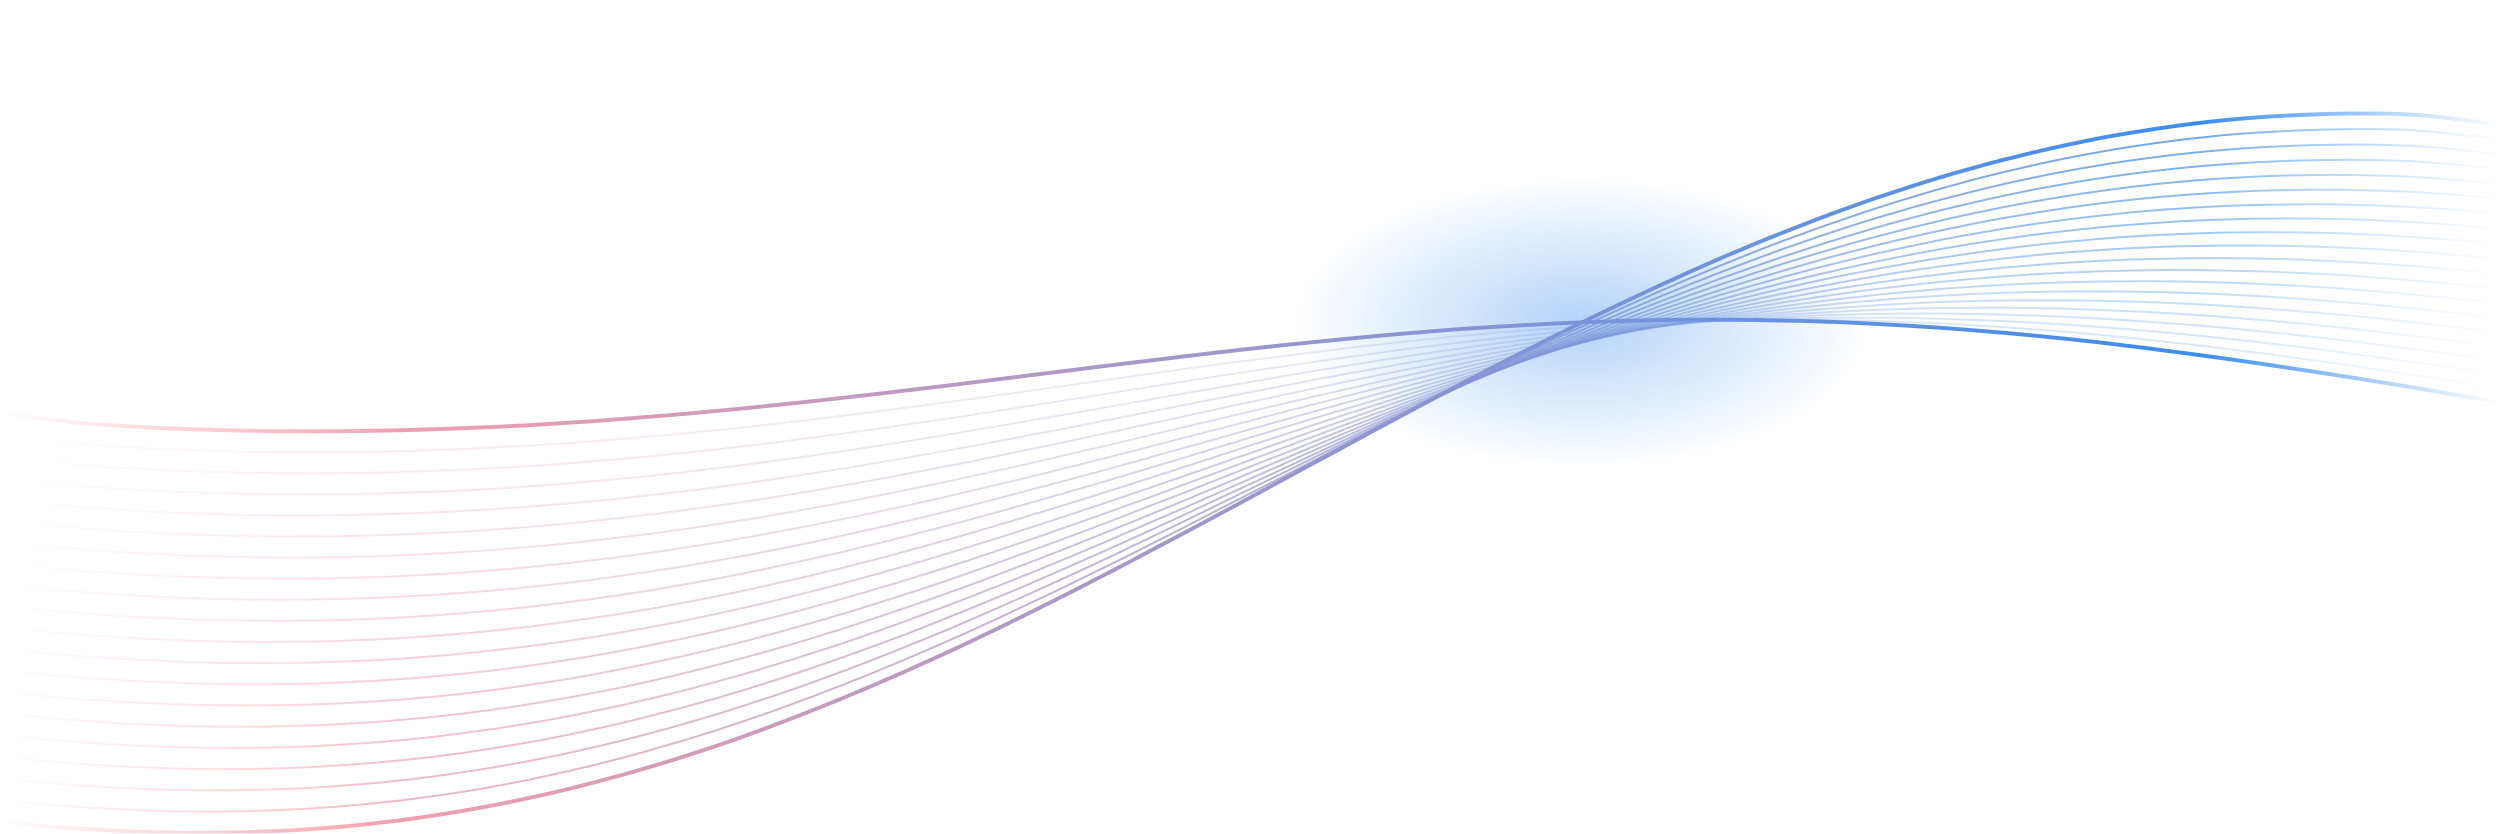
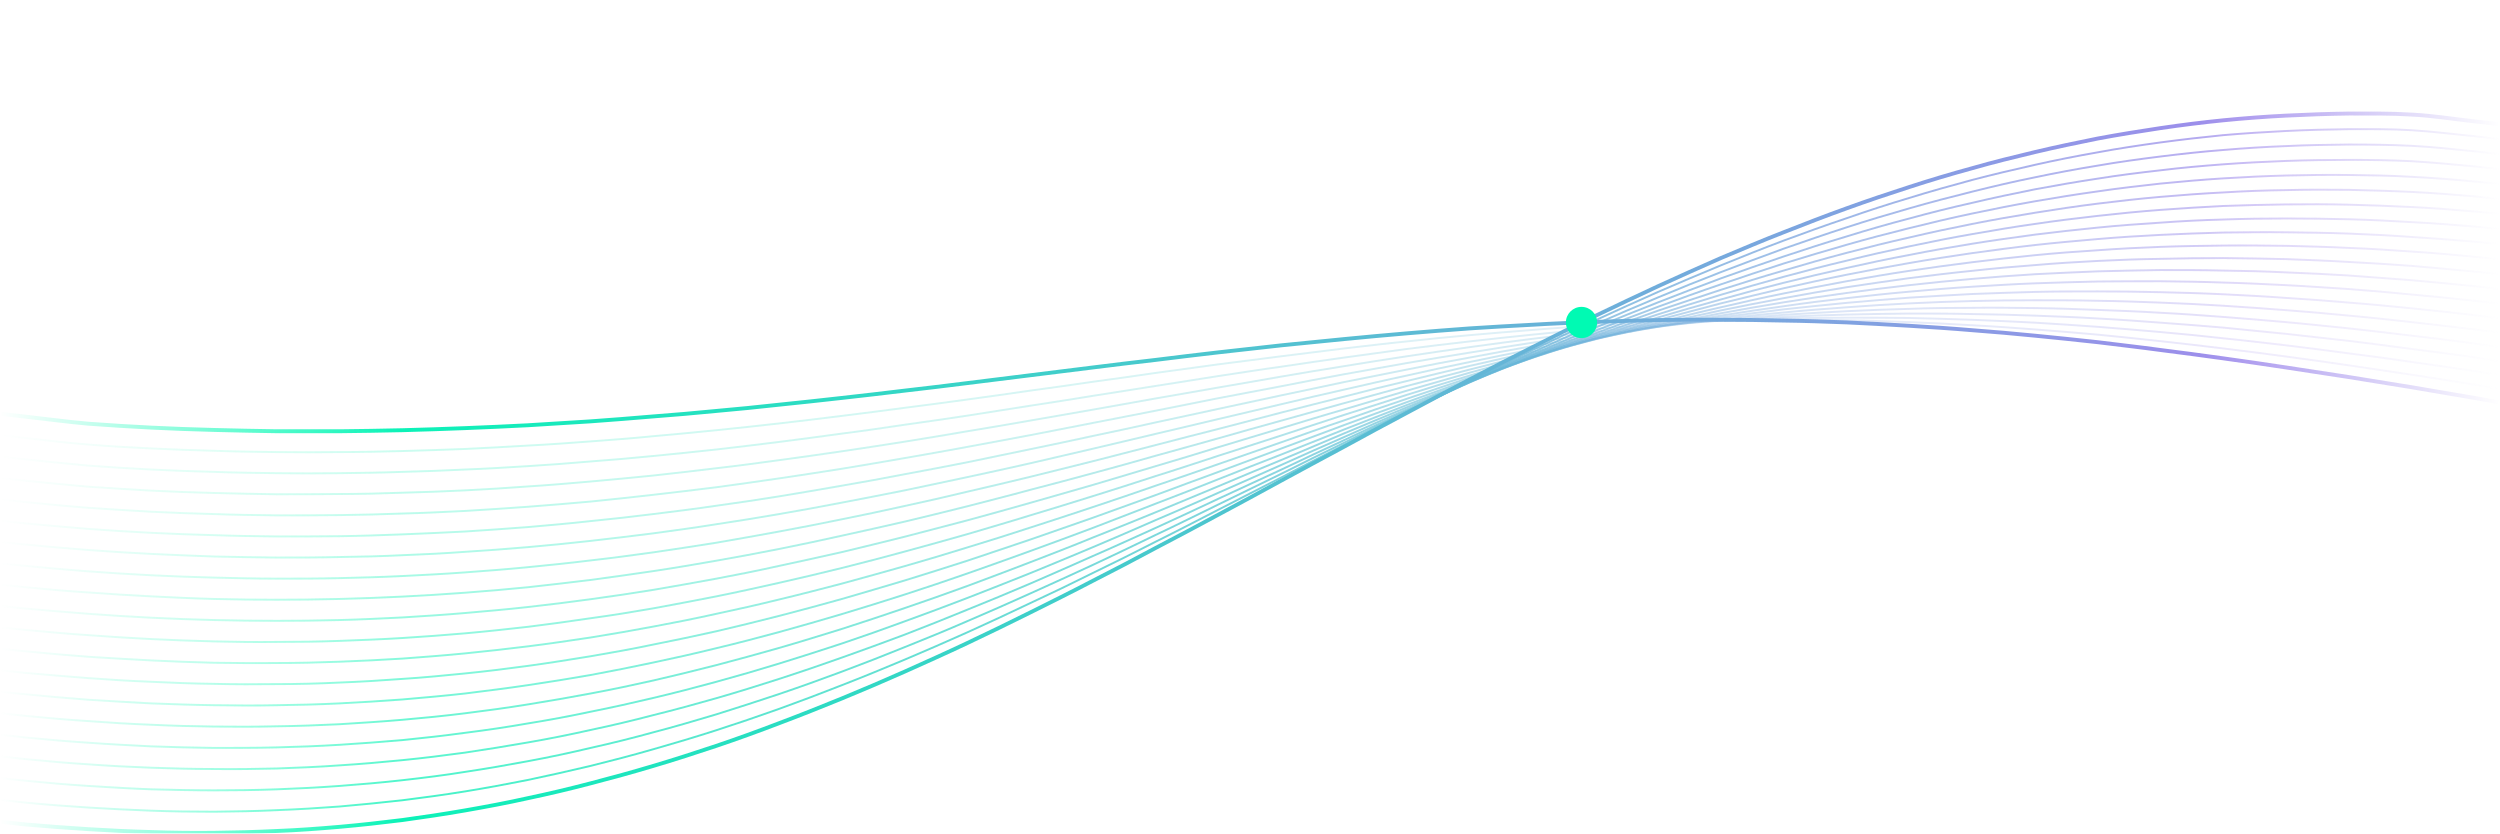
<svg xmlns="http://www.w3.org/2000/svg" width="960" height="320" viewBox="0 0 960 320" fill="none" aria-hidden="true">
  <defs>
    <linearGradient id="oa-signal-ribbon-stroke" x1="0" x2="960" y1="0" y2="0" gradientUnits="userSpaceOnUse">
-       <stop offset="0.1" stop-color="#ffa0aa" />
-       <stop offset="0.9" stop-color="#378df0" />
+       <stop offset="0.1" stop-color="#00fab3" />
+       <stop offset="0.9" stop-color="#a08cec" />
    </linearGradient>
    <linearGradient id="oa-signal-ribbon-fade" x1="0" x2="960" y1="0" y2="0" gradientUnits="userSpaceOnUse">
      <stop offset="0" stop-color="#fff" stop-opacity="0" />
      <stop offset="0.16" stop-color="#fff" />
      <stop offset="0.88" stop-color="#fff" />
      <stop offset="1" stop-color="#fff" stop-opacity="0" />
    </linearGradient>
    <mask id="oa-signal-ribbon-mask">
      <rect width="960" height="320" fill="url(#oa-signal-ribbon-fade)" />
    </mask>
-     <radialGradient id="oa-signal-ribbon-glow">
-       <stop offset="0" stop-color="#378df0" stop-opacity="0.385" />
-       <stop offset="1" stop-color="#378df0" stop-opacity="0" />
-     </radialGradient>
  </defs>
-   <ellipse cx="607.301" cy="123.836" rx="110" ry="56" fill="url(#oa-signal-ribbon-glow)" />
  <g mask="url(#oa-signal-ribbon-mask)" stroke="url(#oa-signal-ribbon-stroke)" stroke-linecap="round">
    <path d="M-38.4 154.8C-34.4 155.2 -22.3 156.4 -14.3 157.3C-6.3 158.2 1.8 159.1 9.8 160C17.9 160.9 25.9 162 33.9 162.7C42 163.3 50 163.8 58 164.2C66.1 164.6 74.1 164.9 82.2 165.1C90.2 165.3 98.2 165.5 106.3 165.6C114.3 165.6 122.3 165.6 130.4 165.6C138.4 165.5 146.5 165.4 154.5 165.2C162.5 165 170.6 164.7 178.6 164.4C186.6 164.1 194.7 163.7 202.7 163.3C210.8 162.8 218.8 162.3 226.8 161.8C234.9 161.2 242.9 160.6 250.9 159.9C259 159.3 267 158.6 275.1 157.8C283.1 157.1 291.1 156.3 299.2 155.4C307.2 154.6 315.2 153.7 323.3 152.8C331.3 151.9 339.3 151 347.4 150C355.4 149.1 363.5 148.1 371.5 147.1C379.5 146.1 387.6 145.1 395.6 144.1C403.6 143.1 411.7 142.1 419.7 141.1C427.8 140.1 435.8 139.1 443.8 138.2C451.9 137.2 459.9 136.2 467.9 135.3C476 134.4 484 133.5 492.1 132.6C500.1 131.8 508.1 131 516.2 130.2C524.2 129.4 532.2 128.7 540.3 128C548.3 127.3 556.4 126.7 564.4 126.1C572.4 125.6 580.5 125.1 588.5 124.7C596.5 124.2 604.6 123.9 612.6 123.6C620.7 123.3 628.7 123.1 636.7 122.9C644.8 122.8 652.8 122.7 660.8 122.8C668.9 122.8 676.9 122.9 684.9 123.1C693 123.2 701 123.5 709.1 123.8C717.1 124.2 725.1 124.6 733.2 125.1C741.2 125.6 749.2 126.1 757.3 126.8C765.3 127.4 773.4 128.1 781.4 128.9C789.4 129.7 797.5 130.5 805.5 131.4C813.5 132.4 821.6 133.3 829.6 134.4C837.7 135.4 845.7 136.5 853.7 137.6C861.8 138.7 869.8 139.9 877.8 141.1C885.9 142.3 893.9 143.6 902 144.8C910 146.1 918 147.4 926.1 148.7C934.1 150.1 942.1 151.4 950.2 152.8C958.2 154.2 966.3 155.8 974.3 157.1C982.3 158.5 994.4 160.3 998.4 161" stroke-width="1.5" stroke-opacity="1" />
    <path d="M-38.4 163C-34.4 163.4 -22.3 164.7 -14.3 165.5C-6.3 166.4 1.8 167.3 9.8 168.2C17.9 169.1 25.9 170.1 33.9 170.7C42 171.4 50 171.8 58 172.2C66.1 172.6 74.1 172.9 82.2 173.1C90.2 173.4 98.2 173.5 106.3 173.6C114.3 173.7 122.3 173.7 130.4 173.6C138.4 173.6 146.5 173.4 154.5 173.2C162.5 173 170.6 172.7 178.6 172.4C186.6 172 194.7 171.6 202.7 171.1C210.8 170.7 218.8 170.1 226.8 169.5C234.9 168.9 242.9 168.3 250.9 167.5C259 166.8 267 166 275.1 165.2C283.1 164.4 291.1 163.5 299.2 162.6C307.2 161.7 315.2 160.7 323.3 159.7C331.3 158.7 339.3 157.7 347.4 156.6C355.4 155.6 363.5 154.5 371.5 153.4C379.5 152.3 387.6 151.2 395.6 150C403.6 148.9 411.7 147.8 419.7 146.6C427.8 145.5 435.8 144.4 443.8 143.2C451.9 142.1 459.9 141 467.9 139.9C476 138.9 484 137.8 492.1 136.8C500.1 135.8 508.1 134.8 516.2 133.8C524.2 132.9 532.2 131.9 540.3 131.1C548.3 130.2 556.4 129.4 564.4 128.7C572.4 128 580.5 127.3 588.5 126.7C596.5 126 604.6 125.5 612.6 125C620.7 124.5 628.7 124.1 636.7 123.8C644.8 123.5 652.8 123.2 660.8 123C668.9 122.9 676.9 122.8 684.9 122.8C693 122.8 701 122.8 709.1 123C717.1 123.1 725.1 123.4 733.2 123.7C741.2 124 749.2 124.4 757.3 124.9C765.3 125.3 773.4 125.9 781.4 126.5C789.4 127.1 797.5 127.8 805.5 128.5C813.5 129.3 821.6 130.1 829.6 131C837.7 131.9 845.7 132.8 853.7 133.8C861.8 134.8 869.8 135.8 877.8 136.9C885.9 138 893.9 139.1 902 140.3C910 141.5 918 142.7 926.1 143.9C934.1 145.1 942.1 146.4 950.2 147.7C958.2 149 966.3 150.5 974.3 151.8C982.3 153 994.4 154.7 998.4 155.2" stroke-width="0.75" stroke-opacity="0.213" />
    <path d="M-38.4 171.2C-34.4 171.7 -22.3 172.9 -14.3 173.7C-6.3 174.6 1.8 175.6 9.8 176.4C17.9 177.2 25.9 178.1 33.9 178.8C42 179.4 50 179.9 58 180.3C66.1 180.7 74.1 181 82.2 181.2C90.2 181.5 98.2 181.6 106.3 181.7C114.3 181.8 122.3 181.8 130.4 181.7C138.4 181.6 146.5 181.5 154.5 181.2C162.5 181 170.6 180.7 178.6 180.3C186.6 180 194.7 179.5 202.7 179C210.8 178.5 218.8 177.9 226.8 177.2C234.9 176.6 242.9 175.9 250.9 175.1C259 174.3 267 173.5 275.1 172.6C283.1 171.7 291.1 170.7 299.2 169.7C307.2 168.7 315.2 167.6 323.3 166.5C331.3 165.5 339.3 164.3 347.4 163.1C355.4 162 363.5 160.8 371.5 159.6C379.5 158.3 387.6 157.1 395.6 155.8C403.6 154.6 411.7 153.3 419.7 152C427.8 150.7 435.8 149.5 443.8 148.2C451.9 146.9 459.9 145.7 467.9 144.4C476 143.2 484 141.9 492.1 140.8C500.1 139.6 508.1 138.4 516.2 137.3C524.2 136.2 532.2 135.1 540.3 134C548.3 133 556.4 132 564.4 131.1C572.4 130.2 580.5 129.3 588.5 128.5C596.5 127.7 604.6 126.9 612.6 126.3C620.7 125.6 628.7 125 636.7 124.5C644.8 124 652.8 123.5 660.8 123.2C668.9 122.8 676.9 122.5 684.9 122.3C693 122.1 701 122 709.1 122C717.1 122 725.1 122 733.2 122.1C741.2 122.3 749.2 122.5 757.3 122.8C765.3 123.1 773.4 123.5 781.4 123.9C789.4 124.4 797.5 124.9 805.5 125.5C813.5 126.1 821.6 126.8 829.6 127.5C837.7 128.2 845.7 129 853.7 129.9C861.8 130.7 869.8 131.7 877.8 132.6C885.9 133.6 893.9 134.6 902 135.7C910 136.7 918 137.8 926.1 139C934.1 140.1 942.1 141.3 950.2 142.5C958.2 143.7 966.3 145.2 974.3 146.3C982.3 147.5 994.4 149 998.4 149.5" stroke-width="0.75" stroke-opacity="0.232" />
    <path d="M-38.4 179.5C-34.4 179.9 -22.3 181.1 -14.3 181.9C-6.3 182.8 1.8 183.8 9.8 184.6C17.9 185.4 25.9 186.2 33.9 186.9C42 187.5 50 187.9 58 188.4C66.1 188.8 74.1 189.1 82.2 189.3C90.2 189.5 98.2 189.7 106.3 189.8C114.3 189.8 122.3 189.8 130.4 189.7C138.4 189.7 146.5 189.5 154.5 189.2C162.5 189 170.6 188.7 178.6 188.3C186.6 187.9 194.7 187.4 202.7 186.8C210.8 186.3 218.8 185.6 226.8 184.9C234.9 184.2 242.9 183.4 250.9 182.6C259 181.7 267 180.8 275.1 179.8C283.1 178.9 291.1 177.8 299.2 176.7C307.2 175.6 315.2 174.5 323.3 173.3C331.3 172.1 339.3 170.9 347.4 169.6C355.4 168.3 363.5 167 371.5 165.6C379.5 164.3 387.6 162.9 395.6 161.5C403.6 160.1 411.7 158.7 419.7 157.3C427.8 155.9 435.8 154.4 443.8 153C451.9 151.6 459.9 150.2 467.9 148.8C476 147.4 484 146 492.1 144.6C500.1 143.2 508.1 141.9 516.2 140.6C524.2 139.3 532.2 138 540.3 136.8C548.3 135.6 556.4 134.4 564.4 133.3C572.4 132.2 580.5 131.1 588.5 130.1C596.5 129.1 604.6 128.2 612.6 127.4C620.7 126.5 628.7 125.7 636.7 125C644.8 124.3 652.8 123.7 660.8 123.1C668.9 122.6 676.9 122.1 684.9 121.7C693 121.3 701 121 709.1 120.8C717.1 120.6 725.1 120.5 733.2 120.4C741.2 120.4 749.2 120.4 757.3 120.6C765.3 120.7 773.4 120.9 781.4 121.2C789.4 121.5 797.5 121.8 805.5 122.3C813.5 122.7 821.6 123.3 829.6 123.9C837.7 124.5 845.7 125.1 853.7 125.8C861.8 126.6 869.8 127.4 877.8 128.2C885.9 129.1 893.9 130 902 130.9C910 131.9 918 132.9 926.1 134C934.1 135 942.1 136.1 950.2 137.2C958.2 138.4 966.3 139.8 974.3 140.9C982.3 141.9 994.4 143.3 998.4 143.7" stroke-width="0.75" stroke-opacity="0.254" />
    <path d="M-38.4 187.7C-34.4 188.1 -22.3 189.3 -14.3 190.1C-6.3 191 1.8 192 9.8 192.8C17.9 193.6 25.9 194.4 33.9 195C42 195.6 50 196 58 196.5C66.1 196.9 74.1 197.2 82.2 197.4C90.2 197.7 98.2 197.8 106.3 197.9C114.3 197.9 122.3 197.9 130.4 197.8C138.4 197.7 146.5 197.5 154.5 197.2C162.5 197 170.6 196.6 178.6 196.2C186.6 195.7 194.7 195.2 202.7 194.6C210.8 194 218.8 193.3 226.8 192.6C234.9 191.8 242.9 190.9 250.9 190C259 189.1 267 188.1 275.1 187.1C283.1 186 291.1 184.9 299.2 183.7C307.2 182.5 315.2 181.3 323.3 180C331.3 178.7 339.3 177.3 347.4 175.9C355.4 174.5 363.5 173.1 371.5 171.6C379.5 170.1 387.6 168.6 395.6 167.1C403.6 165.5 411.7 164 419.7 162.4C427.8 160.8 435.8 159.3 443.8 157.7C451.9 156.1 459.9 154.5 467.9 152.9C476 151.4 484 149.8 492.1 148.3C500.1 146.7 508.1 145.2 516.2 143.7C524.2 142.3 532.2 140.8 540.3 139.4C548.3 138 556.4 136.7 564.4 135.4C572.4 134.1 580.5 132.8 588.5 131.6C596.5 130.4 604.6 129.3 612.6 128.3C620.7 127.2 628.7 126.2 636.7 125.4C644.8 124.5 652.8 123.6 660.8 122.9C668.9 122.2 676.9 121.5 684.9 120.9C693 120.4 701 119.9 709.1 119.5C717.1 119.1 725.1 118.8 733.2 118.6C741.2 118.3 749.2 118.2 757.3 118.2C765.3 118.1 773.4 118.2 781.4 118.3C789.4 118.4 797.5 118.7 805.5 119C813.5 119.3 821.6 119.6 829.6 120.1C837.7 120.5 845.7 121.1 853.7 121.7C861.8 122.3 869.8 123 877.8 123.7C885.9 124.4 893.9 125.3 902 126.1C910 127 918 127.9 926.1 128.9C934.1 129.8 942.1 130.8 950.2 131.9C958.2 133 966.3 134.3 974.3 135.3C982.3 136.3 994.4 137.5 998.4 138" stroke-width="0.75" stroke-opacity="0.279" />
    <path d="M-38.4 195.9C-34.4 196.3 -22.3 197.5 -14.3 198.4C-6.3 199.2 1.8 200.2 9.8 201C17.9 201.7 25.9 202.5 33.9 203.1C42 203.7 50 204.2 58 204.6C66.1 205 74.1 205.3 82.2 205.5C90.2 205.8 98.2 205.9 106.3 206C114.3 206 122.3 206 130.4 205.9C138.4 205.8 146.5 205.5 154.5 205.2C162.5 204.9 170.6 204.5 178.6 204.1C186.6 203.6 194.7 203 202.7 202.4C210.8 201.7 218.8 201 226.8 200.1C234.9 199.3 242.9 198.4 250.9 197.4C259 196.4 267 195.4 275.1 194.2C283.1 193.1 291.1 191.9 299.2 190.6C307.2 189.3 315.2 187.9 323.3 186.5C331.3 185.1 339.3 183.7 347.4 182.1C355.4 180.6 363.5 179.1 371.5 177.5C379.5 175.8 387.6 174.2 395.6 172.5C403.6 170.9 411.7 169.1 419.7 167.4C427.8 165.7 435.8 164 443.8 162.2C451.9 160.5 459.9 158.7 467.9 157C476 155.3 484 153.5 492.1 151.8C500.1 150.1 508.1 148.4 516.2 146.7C524.2 145.1 532.2 143.5 540.3 141.9C548.3 140.3 556.4 138.7 564.4 137.3C572.4 135.8 580.5 134.3 588.5 132.9C596.5 131.6 604.6 130.3 612.6 129C620.7 127.8 628.7 126.6 636.7 125.5C644.8 124.4 652.8 123.4 660.8 122.5C668.9 121.6 676.9 120.7 684.9 120C693 119.2 701 118.6 709.1 118C717.1 117.4 725.1 116.9 733.2 116.5C741.2 116.1 749.2 115.8 757.3 115.6C765.3 115.4 773.4 115.3 781.4 115.3C789.4 115.3 797.5 115.3 805.5 115.5C813.5 115.6 821.6 115.9 829.6 116.2C837.7 116.5 845.7 116.9 853.7 117.4C861.8 117.9 869.8 118.5 877.8 119.1C885.9 119.7 893.9 120.4 902 121.2C910 121.9 918 122.8 926.1 123.7C934.1 124.6 942.1 125.5 950.2 126.5C958.2 127.5 966.3 128.8 974.3 129.7C982.3 130.7 994.4 131.8 998.4 132.2" stroke-width="0.75" stroke-opacity="0.306" />
    <path d="M-38.4 204.1C-34.4 204.5 -22.3 205.7 -14.3 206.6C-6.3 207.4 1.8 208.4 9.8 209.1C17.9 209.9 25.9 210.6 33.9 211.2C42 211.8 50 212.3 58 212.7C66.1 213.1 74.1 213.4 82.2 213.7C90.2 213.9 98.2 214 106.3 214.1C114.3 214.1 122.3 214.1 130.4 213.9C138.4 213.8 146.5 213.6 154.5 213.2C162.5 212.9 170.6 212.5 178.6 211.9C186.6 211.4 194.7 210.8 202.7 210.1C210.8 209.4 218.8 208.6 226.8 207.7C234.9 206.8 242.9 205.8 250.9 204.8C259 203.7 267 202.6 275.1 201.3C283.1 200.1 291.1 198.8 299.2 197.4C307.2 196 315.2 194.6 323.3 193C331.3 191.5 339.3 189.9 347.4 188.3C355.4 186.6 363.5 184.9 371.5 183.2C379.5 181.5 387.6 179.7 395.6 177.9C403.6 176 411.7 174.2 419.7 172.3C427.8 170.4 435.8 168.5 443.8 166.6C451.9 164.7 459.9 162.8 467.9 160.9C476 159 484 157.1 492.1 155.2C500.1 153.3 508.1 151.4 516.2 149.6C524.2 147.8 532.2 145.9 540.3 144.2C548.3 142.4 556.4 140.6 564.4 139C572.4 137.3 580.5 135.7 588.5 134.1C596.5 132.5 604.6 131 612.6 129.6C620.7 128.2 628.7 126.8 636.7 125.5C644.8 124.2 652.8 123 660.8 121.9C668.9 120.8 676.9 119.8 684.9 118.8C693 117.9 701 117.1 709.1 116.3C717.1 115.6 725.1 114.9 733.2 114.3C741.2 113.8 749.2 113.3 757.3 112.9C765.3 112.6 773.4 112.3 781.4 112.1C789.4 111.9 797.5 111.9 805.5 111.9C813.5 111.9 821.6 112 829.6 112.2C837.7 112.4 845.7 112.6 853.7 113C861.8 113.4 869.8 113.8 877.8 114.4C885.9 114.9 893.9 115.5 902 116.2C910 116.8 918 117.6 926.1 118.4C934.1 119.2 942.1 120.1 950.2 121C958.2 122 966.3 123.1 974.3 124C982.3 124.9 994.4 126.1 998.4 126.5" stroke-width="0.75" stroke-opacity="0.334" />
    <path d="M-38.4 212.3C-34.4 212.7 -22.3 213.9 -14.3 214.8C-6.3 215.6 1.8 216.6 9.8 217.3C17.9 218.1 25.9 218.8 33.9 219.4C42 220 50 220.5 58 220.9C66.1 221.3 74.1 221.6 82.2 221.8C90.2 222 98.2 222.2 106.3 222.2C114.3 222.2 122.3 222.2 130.4 222C138.4 221.8 146.5 221.6 154.5 221.2C162.5 220.8 170.6 220.4 178.6 219.8C186.6 219.2 194.7 218.6 202.7 217.8C210.8 217 218.8 216.2 226.8 215.2C234.9 214.3 242.9 213.2 250.9 212.1C259 210.9 267 209.7 275.1 208.4C283.1 207 291.1 205.6 299.2 204.1C307.2 202.6 315.2 201.1 323.3 199.4C331.3 197.8 339.3 196.1 347.4 194.3C355.4 192.6 363.5 190.7 371.5 188.8C379.5 187 387.6 185 395.6 183.1C403.6 181.1 411.7 179.1 419.7 177.1C427.8 175 435.8 173 443.8 170.9C451.9 168.8 459.9 166.7 467.9 164.7C476 162.6 484 160.5 492.1 158.4C500.1 156.4 508.1 154.3 516.2 152.3C524.2 150.2 532.2 148.2 540.3 146.3C548.3 144.3 556.4 142.4 564.4 140.5C572.4 138.7 580.5 136.8 588.5 135.1C596.5 133.3 604.6 131.6 612.6 130C620.7 128.4 628.7 126.8 636.7 125.4C644.8 123.9 652.8 122.5 660.8 121.2C668.9 119.9 676.9 118.7 684.9 117.6C693 116.4 701 115.4 709.1 114.5C717.1 113.6 725.1 112.7 733.2 112C741.2 111.3 749.2 110.6 757.3 110.1C765.3 109.6 773.4 109.1 781.4 108.8C789.4 108.5 797.5 108.3 805.5 108.1C813.5 108 821.6 108 829.6 108C837.7 108.1 845.7 108.2 853.7 108.5C861.8 108.7 869.8 109.1 877.8 109.5C885.9 109.9 893.9 110.5 902 111C910 111.6 918 112.3 926.1 113.1C934.1 113.8 942.1 114.6 950.2 115.5C958.2 116.4 966.3 117.4 974.3 118.3C982.3 119.1 994.4 120.3 998.4 120.7" stroke-width="0.75" stroke-opacity="0.364" />
    <path d="M-38.4 220.5C-34.4 220.9 -22.3 222.2 -14.3 223C-6.3 223.8 1.8 224.7 9.8 225.5C17.9 226.3 25.9 227 33.9 227.5C42 228.1 50 228.6 58 229C66.1 229.4 74.1 229.8 82.2 230C90.2 230.2 98.2 230.3 106.3 230.3C114.3 230.3 122.3 230.2 130.4 230C138.4 229.8 146.5 229.5 154.5 229.1C162.5 228.7 170.6 228.2 178.6 227.6C186.6 227 194.7 226.3 202.7 225.5C210.8 224.6 218.8 223.7 226.8 222.7C234.9 221.6 242.9 220.5 250.9 219.3C259 218.1 267 216.7 275.1 215.3C283.1 213.9 291.1 212.4 299.2 210.8C307.2 209.2 315.2 207.5 323.3 205.7C331.3 204 339.3 202.1 347.4 200.3C355.4 198.4 363.5 196.4 371.5 194.4C379.5 192.3 387.6 190.3 395.6 188.1C403.6 186 411.7 183.9 419.7 181.7C427.8 179.5 435.8 177.3 443.8 175C451.9 172.8 459.9 170.5 467.9 168.3C476 166 484 163.7 492.1 161.5C500.1 159.3 508.1 157 516.2 154.8C524.2 152.6 532.2 150.4 540.3 148.2C548.3 146.1 556.4 144 564.4 141.9C572.4 139.9 580.5 137.8 588.5 135.9C596.5 133.9 604.6 132 612.6 130.2C620.7 128.4 628.7 126.7 636.7 125C644.8 123.4 652.8 121.8 660.8 120.3C668.9 118.8 676.9 117.4 684.9 116.1C693 114.8 701 113.6 709.1 112.5C717.1 111.4 725.1 110.4 733.2 109.5C741.2 108.6 749.2 107.8 757.3 107.1C765.3 106.4 773.4 105.8 781.4 105.3C789.4 104.9 797.5 104.5 805.5 104.2C813.5 104 821.6 103.8 829.6 103.7C837.7 103.7 845.7 103.7 853.7 103.9C861.8 104 869.8 104.2 877.8 104.6C885.9 104.9 893.9 105.3 902 105.8C910 106.4 918 107 926.1 107.6C934.1 108.3 942.1 109.1 950.2 109.9C958.2 110.7 966.3 111.7 974.3 112.5C982.3 113.4 994.4 114.6 998.4 115" stroke-width="0.75" stroke-opacity="0.395" />
    <path d="M-38.4 228.7C-34.4 229.1 -22.3 230.4 -14.3 231.2C-6.3 232 1.8 232.9 9.8 233.7C17.9 234.4 25.9 235.1 33.9 235.7C42 236.3 50 236.8 58 237.2C66.1 237.6 74.1 237.9 82.2 238.1C90.2 238.3 98.2 238.4 106.3 238.4C114.3 238.4 122.3 238.3 130.4 238.1C138.4 237.9 146.5 237.5 154.5 237.1C162.5 236.6 170.6 236.1 178.6 235.4C186.6 234.7 194.7 234 202.7 233.1C210.8 232.2 218.8 231.2 226.8 230.1C234.9 229 242.9 227.8 250.9 226.5C259 225.1 267 223.7 275.1 222.2C283.1 220.7 291.1 219.1 299.2 217.3C307.2 215.6 315.2 213.8 323.3 212C331.3 210.1 339.3 208.1 347.4 206.1C355.4 204 363.5 201.9 371.5 199.8C379.5 197.6 387.6 195.4 395.6 193.1C403.6 190.8 411.7 188.5 419.7 186.2C427.8 183.8 435.8 181.4 443.8 179C451.9 176.6 459.9 174.2 467.9 171.7C476 169.3 484 166.8 492.1 164.4C500.1 162 508.1 159.5 516.2 157.2C524.2 154.8 532.2 152.4 540.3 150C548.3 147.7 556.4 145.4 564.4 143.1C572.4 140.9 580.5 138.7 588.5 136.5C596.5 134.4 604.6 132.3 612.6 130.3C620.7 128.3 628.7 126.3 636.7 124.5C644.8 122.7 652.8 120.9 660.8 119.2C668.9 117.5 676.9 116 684.9 114.5C693 113 701 111.6 709.1 110.3C717.1 109.1 725.1 107.9 733.2 106.8C741.2 105.8 749.2 104.8 757.3 104C765.3 103.1 773.4 102.4 781.4 101.8C789.4 101.1 797.5 100.6 805.5 100.2C813.5 99.8 821.6 99.5 829.6 99.4C837.7 99.2 845.7 99.1 853.7 99.1C861.8 99.2 869.8 99.3 877.8 99.5C885.9 99.8 893.9 100.1 902 100.6C910 101 918 101.5 926.1 102.1C934.1 102.8 942.1 103.5 950.2 104.3C958.2 105 966.3 105.9 974.3 106.8C982.3 107.6 994.4 108.8 998.4 109.3" stroke-width="0.75" stroke-opacity="0.427" />
    <path d="M-38.4 236.9C-34.4 237.3 -22.3 238.6 -14.3 239.4C-6.3 240.2 1.8 241.1 9.8 241.9C17.9 242.6 25.9 243.4 33.9 243.9C42 244.5 50 245 58 245.4C66.1 245.8 74.1 246.1 82.2 246.3C90.2 246.5 98.2 246.6 106.3 246.5C114.3 246.5 122.3 246.4 130.4 246.1C138.4 245.8 146.5 245.5 154.5 245C162.5 244.5 170.6 243.9 178.6 243.2C186.6 242.5 194.7 241.6 202.7 240.7C210.8 239.7 218.8 238.6 226.8 237.4C234.9 236.3 242.9 235 250.9 233.6C259 232.1 267 230.6 275.1 229C283.1 227.4 291.1 225.6 299.2 223.8C307.2 222 315.2 220.1 323.3 218.1C331.3 216.1 339.3 214 347.4 211.8C355.4 209.6 363.5 207.4 371.5 205.1C379.5 202.7 387.6 200.4 395.6 197.9C403.6 195.5 411.7 193 419.7 190.5C427.8 188 435.8 185.4 443.8 182.8C451.9 180.3 459.9 177.6 467.9 175C476 172.4 484 169.8 492.1 167.2C500.1 164.6 508.1 161.9 516.2 159.3C524.2 156.8 532.2 154.2 540.3 151.6C548.3 149.1 556.4 146.6 564.4 144.2C572.4 141.7 580.5 139.3 588.5 137C596.5 134.6 604.6 132.4 612.6 130.2C620.7 128 628.7 125.8 636.7 123.8C644.8 121.8 652.8 119.8 660.8 118C668.9 116.1 676.9 114.3 684.9 112.7C693 111 701 109.5 709.1 108C717.1 106.6 725.1 105.2 733.2 104C741.2 102.8 749.2 101.7 757.3 100.7C765.3 99.7 773.4 98.8 781.4 98C789.4 97.2 797.5 96.6 805.5 96.1C813.5 95.5 821.6 95.1 829.6 94.8C837.7 94.5 845.7 94.4 853.7 94.3C861.8 94.2 869.8 94.3 877.8 94.4C885.9 94.6 893.9 94.8 902 95.2C910 95.5 918 96 926.1 96.6C934.1 97.1 942.1 97.8 950.2 98.6C958.2 99.3 966.3 100.2 974.3 101C982.3 101.8 994.4 103.1 998.4 103.5" stroke-width="0.75" stroke-opacity="0.46" />
    <path d="M-38.4 245.1C-34.4 245.6 -22.3 246.8 -14.3 247.6C-6.3 248.5 1.8 249.4 9.8 250.1C17.9 250.9 25.9 251.6 33.9 252.2C42 252.7 50 253.2 58 253.6C66.1 254 74.1 254.3 82.2 254.5C90.2 254.6 98.2 254.7 106.3 254.6C114.3 254.6 122.3 254.4 130.4 254.1C138.4 253.8 146.5 253.4 154.5 252.9C162.5 252.3 170.6 251.7 178.6 250.9C186.6 250.1 194.7 249.2 202.7 248.2C210.8 247.2 218.8 246 226.8 244.8C234.9 243.5 242.9 242.1 250.9 240.6C259 239.1 267 237.5 275.1 235.7C283.1 234 291.1 232.2 299.2 230.2C307.2 228.3 315.2 226.2 323.3 224.1C331.3 221.9 339.3 219.7 347.4 217.4C355.4 215.1 363.5 212.7 371.5 210.2C379.5 207.8 387.6 205.2 395.6 202.6C403.6 200 411.7 197.4 419.7 194.7C427.8 192 435.8 189.3 443.8 186.5C451.9 183.8 459.9 181 467.9 178.2C476 175.4 484 172.6 492.1 169.8C500.1 167 508.1 164.1 516.2 161.4C524.2 158.6 532.2 155.8 540.3 153.1C548.3 150.4 556.4 147.7 564.4 145C572.4 142.4 580.5 139.8 588.5 137.3C596.5 134.7 604.6 132.3 612.6 129.9C620.7 127.5 628.7 125.2 636.7 122.9C644.8 120.7 652.8 118.6 660.8 116.5C668.9 114.5 676.9 112.6 684.9 110.7C693 108.9 701 107.1 709.1 105.5C717.1 103.9 725.1 102.4 733.2 101C741.2 99.6 749.2 98.4 757.3 97.2C765.3 96.1 773.4 95 781.4 94.1C789.4 93.2 797.5 92.5 805.5 91.8C813.5 91.1 821.6 90.6 829.6 90.2C837.7 89.8 845.7 89.5 853.7 89.3C861.8 89.2 869.8 89.1 877.8 89.2C885.9 89.3 893.9 89.4 902 89.7C910 90 918 90.4 926.1 91C934.1 91.5 942.1 92.1 950.2 92.8C958.2 93.5 966.3 94.4 974.3 95.3C982.3 96.1 994.4 97.3 998.4 97.8" stroke-width="0.75" stroke-opacity="0.495" />
    <path d="M-38.4 253.3C-34.4 253.8 -22.3 255 -14.3 255.8C-6.3 256.7 1.8 257.6 9.8 258.4C17.9 259.1 25.9 259.8 33.9 260.4C42 261 50 261.5 58 261.8C66.1 262.2 74.1 262.5 82.2 262.6C90.2 262.8 98.2 262.8 106.3 262.7C114.3 262.7 122.3 262.5 130.4 262.1C138.4 261.8 146.5 261.3 154.5 260.7C162.5 260.2 170.6 259.4 178.6 258.6C186.6 257.8 194.7 256.8 202.7 255.7C210.8 254.6 218.8 253.3 226.8 252C234.9 250.6 242.9 249.2 250.9 247.5C259 245.9 267 244.2 275.1 242.4C283.1 240.5 291.1 238.6 299.2 236.5C307.2 234.4 315.2 232.3 323.3 230C331.3 227.7 339.3 225.3 347.4 222.9C355.4 220.4 363.5 217.9 371.5 215.3C379.5 212.6 387.6 209.9 395.6 207.2C403.6 204.4 411.7 201.6 419.7 198.8C427.8 195.9 435.8 193 443.8 190.1C451.9 187.1 459.9 184.1 467.9 181.2C476 178.2 484 175.2 492.1 172.2C500.1 169.2 508.1 166.2 516.2 163.2C524.2 160.3 532.2 157.3 540.3 154.4C548.3 151.5 556.4 148.6 564.4 145.7C572.4 142.9 580.5 140.1 588.5 137.4C596.5 134.7 604.6 132 612.6 129.4C620.7 126.8 628.7 124.3 636.7 121.9C644.8 119.5 652.8 117.2 660.8 115C668.9 112.7 676.9 110.6 684.9 108.6C693 106.6 701 104.7 709.1 102.9C717.1 101.1 725.1 99.4 733.2 97.9C741.2 96.3 749.2 94.9 757.3 93.6C765.3 92.3 773.4 91.2 781.4 90.1C789.4 89.1 797.5 88.2 805.5 87.4C813.5 86.6 821.6 86 829.6 85.5C837.7 84.9 845.7 84.5 853.7 84.3C861.8 84 869.8 83.9 877.8 83.9C885.9 83.9 893.9 84 902 84.2C910 84.4 918 84.8 926.1 85.3C934.1 85.7 942.1 86.3 950.2 87C958.2 87.7 966.3 88.7 974.3 89.5C982.3 90.4 994.4 91.6 998.4 92" stroke-width="0.75" stroke-opacity="0.53" />
    <path d="M-38.4 261.6C-34.4 262 -22.3 263.2 -14.3 264C-6.3 264.9 1.8 265.9 9.8 266.6C17.9 267.4 25.9 268.1 33.9 268.7C42 269.2 50 269.7 58 270.1C66.1 270.4 74.1 270.7 82.2 270.8C90.2 270.9 98.2 271 106.3 270.8C114.3 270.7 122.3 270.5 130.4 270.1C138.4 269.7 146.5 269.2 154.5 268.6C162.5 267.9 170.6 267.2 178.6 266.3C186.6 265.3 194.7 264.3 202.7 263.1C210.8 261.9 218.8 260.6 226.8 259.2C234.9 257.7 242.9 256.1 250.9 254.4C259 252.7 267 250.9 275.1 248.9C283.1 247 291.1 244.9 299.2 242.7C307.2 240.5 315.2 238.2 323.3 235.8C331.3 233.4 339.3 230.9 347.4 228.3C355.4 225.7 363.5 223 371.5 220.2C379.5 217.4 387.6 214.5 395.6 211.6C403.6 208.7 411.7 205.7 419.7 202.7C427.8 199.6 435.8 196.5 443.8 193.4C451.9 190.3 459.9 187.2 467.9 184C476 180.8 484 177.6 492.1 174.5C500.1 171.3 508.1 168.1 516.2 164.9C524.2 161.8 532.2 158.6 540.3 155.5C548.3 152.4 556.4 149.3 564.4 146.3C572.4 143.2 580.5 140.2 588.5 137.3C596.5 134.4 604.6 131.5 612.6 128.8C620.7 126 628.7 123.3 636.7 120.7C644.8 118.1 652.8 115.6 660.8 113.2C668.9 110.8 676.9 108.5 684.9 106.3C693 104.1 701 102 709.1 100.1C717.1 98.1 725.1 96.3 733.2 94.6C741.2 92.9 749.2 91.3 757.3 89.9C765.3 88.5 773.4 87.1 781.4 86C789.4 84.8 797.5 83.8 805.5 82.9C813.5 82 821.6 81.2 829.6 80.6C837.7 80 845.7 79.5 853.7 79.1C861.8 78.8 869.8 78.6 877.8 78.5C885.9 78.4 893.9 78.4 902 78.6C910 78.8 918 79.1 926.1 79.5C934.1 79.9 942.1 80.5 950.2 81.2C958.2 81.9 966.3 82.9 974.3 83.8C982.3 84.6 994.4 85.8 998.4 86.3" stroke-width="0.75" stroke-opacity="0.566" />
    <path d="M-38.4 269.8C-34.4 270.2 -22.3 271.4 -14.3 272.3C-6.3 273.1 1.8 274.1 9.8 274.9C17.9 275.7 25.9 276.4 33.9 276.9C42 277.5 50 278 58 278.3C66.1 278.7 74.1 278.9 82.2 279C90.2 279.1 98.2 279.1 106.3 278.9C114.3 278.8 122.3 278.5 130.4 278.1C138.4 277.6 146.5 277.1 154.5 276.4C162.5 275.7 170.6 274.9 178.6 273.9C186.6 272.9 194.7 271.8 202.7 270.5C210.8 269.2 218.8 267.8 226.8 266.3C234.9 264.8 242.9 263.1 250.9 261.3C259 259.4 267 257.5 275.1 255.4C283.1 253.3 291.1 251.1 299.2 248.8C307.2 246.5 315.2 244 323.3 241.5C331.3 238.9 339.3 236.3 347.4 233.5C355.4 230.8 363.5 227.9 371.5 225C379.5 222 387.6 219 395.6 215.9C403.6 212.8 411.7 209.7 419.7 206.4C427.8 203.2 435.8 200 443.8 196.7C451.9 193.4 459.9 190 467.9 186.7C476 183.3 484 179.9 492.1 176.6C500.1 173.2 508.1 169.8 516.2 166.4C524.2 163.1 532.2 159.7 540.3 156.4C548.3 153.1 556.4 149.8 564.4 146.6C572.4 143.4 580.5 140.2 588.5 137.1C596.5 134 604.6 130.9 612.6 128C620.7 125 628.7 122.1 636.7 119.3C644.8 116.6 652.8 113.9 660.8 111.3C668.9 108.7 676.9 106.2 684.9 103.9C693 101.5 701 99.2 709.1 97.1C717.1 95 725.1 93 733.2 91.2C741.2 89.3 749.2 87.6 757.3 86C765.3 84.4 773.4 83 781.4 81.7C789.4 80.4 797.5 79.2 805.5 78.2C813.5 77.2 821.6 76.3 829.6 75.6C837.7 74.9 845.7 74.3 853.7 73.9C861.8 73.4 869.8 73.1 877.8 73C885.9 72.8 893.9 72.8 902 72.9C910 73.1 918 73.3 926.1 73.7C934.1 74.1 942.1 74.7 950.2 75.4C958.2 76.2 966.3 77.2 974.3 78C982.3 78.9 994.4 80.1 998.4 80.5" stroke-width="0.75" stroke-opacity="0.603" />
    <path d="M-38.4 278C-34.4 278.4 -22.3 279.6 -14.3 280.5C-6.3 281.4 1.8 282.4 9.8 283.2C17.9 284 25.9 284.7 33.9 285.2C42 285.8 50 286.2 58 286.6C66.1 286.9 74.1 287.1 82.2 287.2C90.2 287.2 98.2 287.2 106.3 287C114.3 286.8 122.3 286.5 130.4 286C138.4 285.5 146.5 284.9 154.5 284.2C162.5 283.4 170.6 282.5 178.6 281.4C186.6 280.4 194.7 279.2 202.7 277.8C210.8 276.5 218.8 275 226.8 273.3C234.9 271.7 242.9 269.9 250.9 268C259 266.1 267 264 275.1 261.8C283.1 259.6 291.1 257.3 299.2 254.8C307.2 252.3 315.2 249.8 323.3 247.1C331.3 244.4 339.3 241.6 347.4 238.6C355.4 235.7 363.5 232.7 371.5 229.6C379.5 226.5 387.6 223.3 395.6 220.1C403.6 216.8 411.7 213.5 419.7 210.1C427.8 206.7 435.8 203.2 443.8 199.7C451.9 196.3 459.9 192.7 467.9 189.2C476 185.6 484 182.1 492.1 178.5C500.1 174.9 508.1 171.3 516.2 167.8C524.2 164.2 532.2 160.7 540.3 157.2C548.3 153.7 556.4 150.2 564.4 146.8C572.4 143.4 580.5 140 588.5 136.7C596.5 133.4 604.6 130.1 612.6 127C620.7 123.8 628.7 120.8 636.7 117.8C644.8 114.8 652.8 111.9 660.8 109.2C668.9 106.4 676.9 103.8 684.9 101.2C693 98.7 701 96.3 709.1 94C717.1 91.7 725.1 89.6 733.2 87.6C741.2 85.6 749.2 83.7 757.3 82C765.3 80.3 773.4 78.7 781.4 77.3C789.4 75.9 797.5 74.6 805.5 73.5C813.5 72.3 821.6 71.4 829.6 70.5C837.7 69.7 845.7 69 853.7 68.5C861.8 68 869.8 67.6 877.8 67.4C885.9 67.2 893.9 67.1 902 67.2C910 67.3 918 67.4 926.1 67.9C934.1 68.3 942.1 68.9 950.2 69.7C958.2 70.4 966.3 71.4 974.3 72.3C982.3 73.1 994.4 74.4 998.4 74.8" stroke-width="0.75" stroke-opacity="0.641" />
    <path d="M-38.4 286.2C-34.4 286.6 -22.3 287.9 -14.3 288.8C-6.3 289.7 1.8 290.7 9.8 291.5C17.9 292.3 25.9 293 33.9 293.5C42 294.1 50 294.5 58 294.8C66.1 295.1 74.1 295.3 82.2 295.3C90.2 295.4 98.2 295.3 106.3 295.1C114.3 294.8 122.3 294.5 130.4 293.9C138.4 293.4 146.5 292.7 154.5 291.9C162.5 291.1 170.6 290.1 178.6 289C186.6 287.8 194.7 286.5 202.7 285.1C210.8 283.7 218.8 282.1 226.8 280.3C234.9 278.6 242.9 276.7 250.9 274.6C259 272.6 267 270.4 275.1 268.1C283.1 265.8 291.1 263.3 299.2 260.7C307.2 258.1 315.2 255.4 323.3 252.5C331.3 249.7 339.3 246.7 347.4 243.7C355.4 240.6 363.5 237.4 371.5 234.1C379.5 230.9 387.6 227.5 395.6 224.1C403.6 220.6 411.7 217.1 419.7 213.5C427.8 210 435.8 206.3 443.8 202.7C451.9 199 459.9 195.3 467.9 191.5C476 187.8 484 184 492.1 180.3C500.1 176.5 508.1 172.7 516.2 169C524.2 165.2 532.2 161.5 540.3 157.8C548.3 154.1 556.4 150.4 564.4 146.8C572.4 143.2 580.5 139.6 588.5 136.1C596.5 132.6 604.6 129.2 612.6 125.8C620.7 122.5 628.7 119.2 636.7 116.1C644.8 112.9 652.8 109.9 660.8 106.9C668.9 104 676.9 101.2 684.9 98.5C693 95.8 701 93.2 709.1 90.8C717.1 88.3 725.1 86 733.2 83.9C741.2 81.7 749.2 79.7 757.3 77.9C765.3 76 773.4 74.3 781.4 72.7C789.4 71.2 797.5 69.8 805.5 68.6C813.5 67.3 821.6 66.3 829.6 65.4C837.7 64.4 845.7 63.7 853.7 63.1C861.8 62.5 869.8 62.1 877.8 61.8C885.9 61.5 893.9 61.4 902 61.4C910 61.4 918 61.5 926.1 61.9C934.1 62.4 942.1 63.1 950.2 63.9C958.2 64.7 966.3 65.7 974.3 66.5C982.3 67.4 994.4 68.6 998.4 69" stroke-width="0.75" stroke-opacity="0.68" />
    <path d="M-38.4 294.4C-34.4 294.8 -22.3 296.2 -14.3 297.1C-6.3 298 1.8 299.1 9.8 299.8C17.9 300.6 25.9 301.3 33.9 301.8C42 302.3 50 302.8 58 303.1C66.1 303.3 74.1 303.5 82.2 303.5C90.2 303.5 98.2 303.4 106.3 303.1C114.3 302.8 122.3 302.4 130.4 301.8C138.4 301.2 146.5 300.5 154.5 299.6C162.5 298.7 170.6 297.7 178.6 296.4C186.6 295.2 194.7 293.8 202.7 292.3C210.8 290.8 218.8 289.1 226.8 287.2C234.9 285.4 242.9 283.4 250.9 281.2C259 279.1 267 276.7 275.1 274.3C283.1 271.8 291.1 269.2 299.2 266.5C307.2 263.8 315.2 260.9 323.3 257.9C331.3 254.9 339.3 251.8 347.4 248.5C355.4 245.3 363.5 242 371.5 238.5C379.5 235.1 387.6 231.5 395.6 227.9C403.6 224.3 411.7 220.6 419.7 216.9C427.8 213.1 435.8 209.3 443.8 205.4C451.9 201.6 459.9 197.6 467.9 193.7C476 189.8 484 185.8 492.1 181.9C500.1 177.9 508.1 173.9 516.2 170C524.2 166 532.2 162.1 540.3 158.2C548.3 154.3 556.4 150.4 564.4 146.6C572.4 142.8 580.5 139 588.5 135.3C596.5 131.6 604.6 128 612.6 124.5C620.7 121 628.7 117.5 636.7 114.2C644.8 110.8 652.8 107.6 660.8 104.5C668.9 101.4 676.9 98.4 684.9 95.5C693 92.7 701 89.9 709.1 87.3C717.1 84.7 725.1 82.3 733.2 80C741.2 77.7 749.2 75.6 757.3 73.6C765.3 71.6 773.4 69.7 781.4 68.1C789.4 66.4 797.5 64.9 805.5 63.6C813.5 62.2 821.6 61.1 829.6 60.1C837.7 59.1 845.7 58.2 853.7 57.6C861.8 56.9 869.8 56.4 877.8 56.1C885.9 55.7 893.9 55.6 902 55.5C910 55.5 918 55.6 926.1 56C934.1 56.4 942.1 57.3 950.2 58.1C958.2 58.9 966.3 59.9 974.3 60.8C982.3 61.6 994.4 62.9 998.4 63.3" stroke-width="0.75" stroke-opacity="0.719" />
    <path d="M-38.4 302.6C-34.4 303.1 -22.3 304.5 -14.3 305.4C-6.3 306.3 1.8 307.4 9.8 308.2C17.9 309 25.9 309.6 33.9 310.1C42 310.6 50 311 58 311.3C66.1 311.6 74.1 311.7 82.2 311.7C90.2 311.6 98.2 311.5 106.3 311.1C114.3 310.8 122.3 310.3 130.4 309.7C138.4 309 146.5 308.2 154.5 307.3C162.5 306.3 170.6 305.2 178.6 303.9C186.6 302.6 194.7 301.1 202.7 299.5C210.8 297.8 218.8 296 226.8 294.1C234.9 292.1 242.9 290 250.9 287.7C259 285.4 267 283 275.1 280.4C283.1 277.8 291.1 275.1 299.2 272.2C307.2 269.3 315.2 266.3 323.3 263.1C331.3 260 339.3 256.7 347.4 253.3C355.4 249.9 363.5 246.4 371.5 242.8C379.5 239.2 387.6 235.4 395.6 231.6C403.6 227.9 411.7 224 419.7 220C427.8 216.1 435.8 212.1 443.8 208C451.9 204 459.9 199.8 467.9 195.7C476 191.6 484 187.4 492.1 183.3C500.1 179.1 508.1 175 516.2 170.8C524.2 166.7 532.2 162.5 540.3 158.4C548.3 154.3 556.4 150.2 564.4 146.2C572.4 142.2 580.5 138.3 588.5 134.4C596.5 130.5 604.6 126.7 612.6 123C620.7 119.3 628.7 115.6 636.7 112.1C644.8 108.6 652.8 105.2 660.8 101.9C668.9 98.6 676.9 95.4 684.9 92.4C693 89.4 701 86.5 709.1 83.8C717.1 81 725.1 78.4 733.2 76C741.2 73.5 749.2 71.3 757.3 69.1C765.3 67 773.4 65.1 781.4 63.3C789.4 61.5 797.5 59.9 805.5 58.5C813.5 57 821.6 55.8 829.6 54.7C837.7 53.6 845.7 52.7 853.7 51.9C861.8 51.2 869.8 50.7 877.8 50.3C885.9 49.9 893.9 49.7 902 49.6C910 49.6 918 49.5 926.1 50C934.1 50.5 942.1 51.5 950.2 52.3C958.2 53.2 966.3 54.2 974.3 55C982.3 55.9 994.4 57.1 998.4 57.5" stroke-width="0.75" stroke-opacity="0.759" />
    <path d="M-38.4 310.8C-34.4 311.3 -22.3 312.8 -14.3 313.7C-6.3 314.7 1.8 315.8 9.8 316.6C17.9 317.3 25.9 317.9 33.9 318.4C42 318.9 50 319.3 58 319.5C66.1 319.8 74.1 319.9 82.2 319.8C90.2 319.7 98.2 319.5 106.3 319.1C114.3 318.8 122.3 318.2 130.4 317.5C138.4 316.8 146.5 315.9 154.5 314.9C162.5 313.8 170.6 312.6 178.6 311.2C186.6 309.8 194.7 308.3 202.7 306.5C210.8 304.8 218.8 302.9 226.8 300.8C234.9 298.7 242.9 296.5 250.9 294.1C259 291.7 267 289.1 275.1 286.4C283.1 283.7 291.1 280.8 299.2 277.7C307.2 274.7 315.2 271.5 323.3 268.2C331.3 264.9 339.3 261.5 347.4 257.9C355.4 254.3 363.5 250.7 371.5 246.9C379.5 243.1 387.6 239.2 395.6 235.2C403.6 231.2 411.7 227.2 419.7 223C427.8 218.9 435.8 214.7 443.8 210.4C451.9 206.2 459.9 201.9 467.9 197.6C476 193.3 484 188.9 492.1 184.5C500.1 180.2 508.1 175.8 516.2 171.5C524.2 167.1 532.2 162.8 540.3 158.5C548.3 154.2 556.4 149.9 564.4 145.7C572.4 141.5 580.5 137.3 588.5 133.3C596.5 129.2 604.6 125.2 612.6 121.3C620.7 117.4 628.7 113.6 636.7 109.9C644.8 106.2 652.8 102.6 660.8 99.1C668.9 95.7 676.9 92.3 684.9 89.2C693 86 701 82.9 709.1 80C717.1 77.1 725.1 74.4 733.2 71.8C741.2 69.2 749.2 66.8 757.3 64.6C765.3 62.3 773.4 60.3 781.4 58.4C789.4 56.5 797.5 54.8 805.5 53.2C813.5 51.7 821.6 50.4 829.6 49.2C837.7 48 845.7 47 853.7 46.2C861.8 45.4 869.8 44.8 877.8 44.4C885.9 44 893.9 43.7 902 43.6C910 43.6 918 43.5 926.1 44C934.1 44.4 942.1 45.7 950.2 46.6C958.2 47.5 966.3 48.4 974.3 49.3C982.3 50.2 994.4 51.4 998.4 51.8" stroke-width="1.5" stroke-opacity="1" />
  </g>
+   <circle cx="607.301" cy="123.836" r="6" fill="#00fab3" />
</svg>
